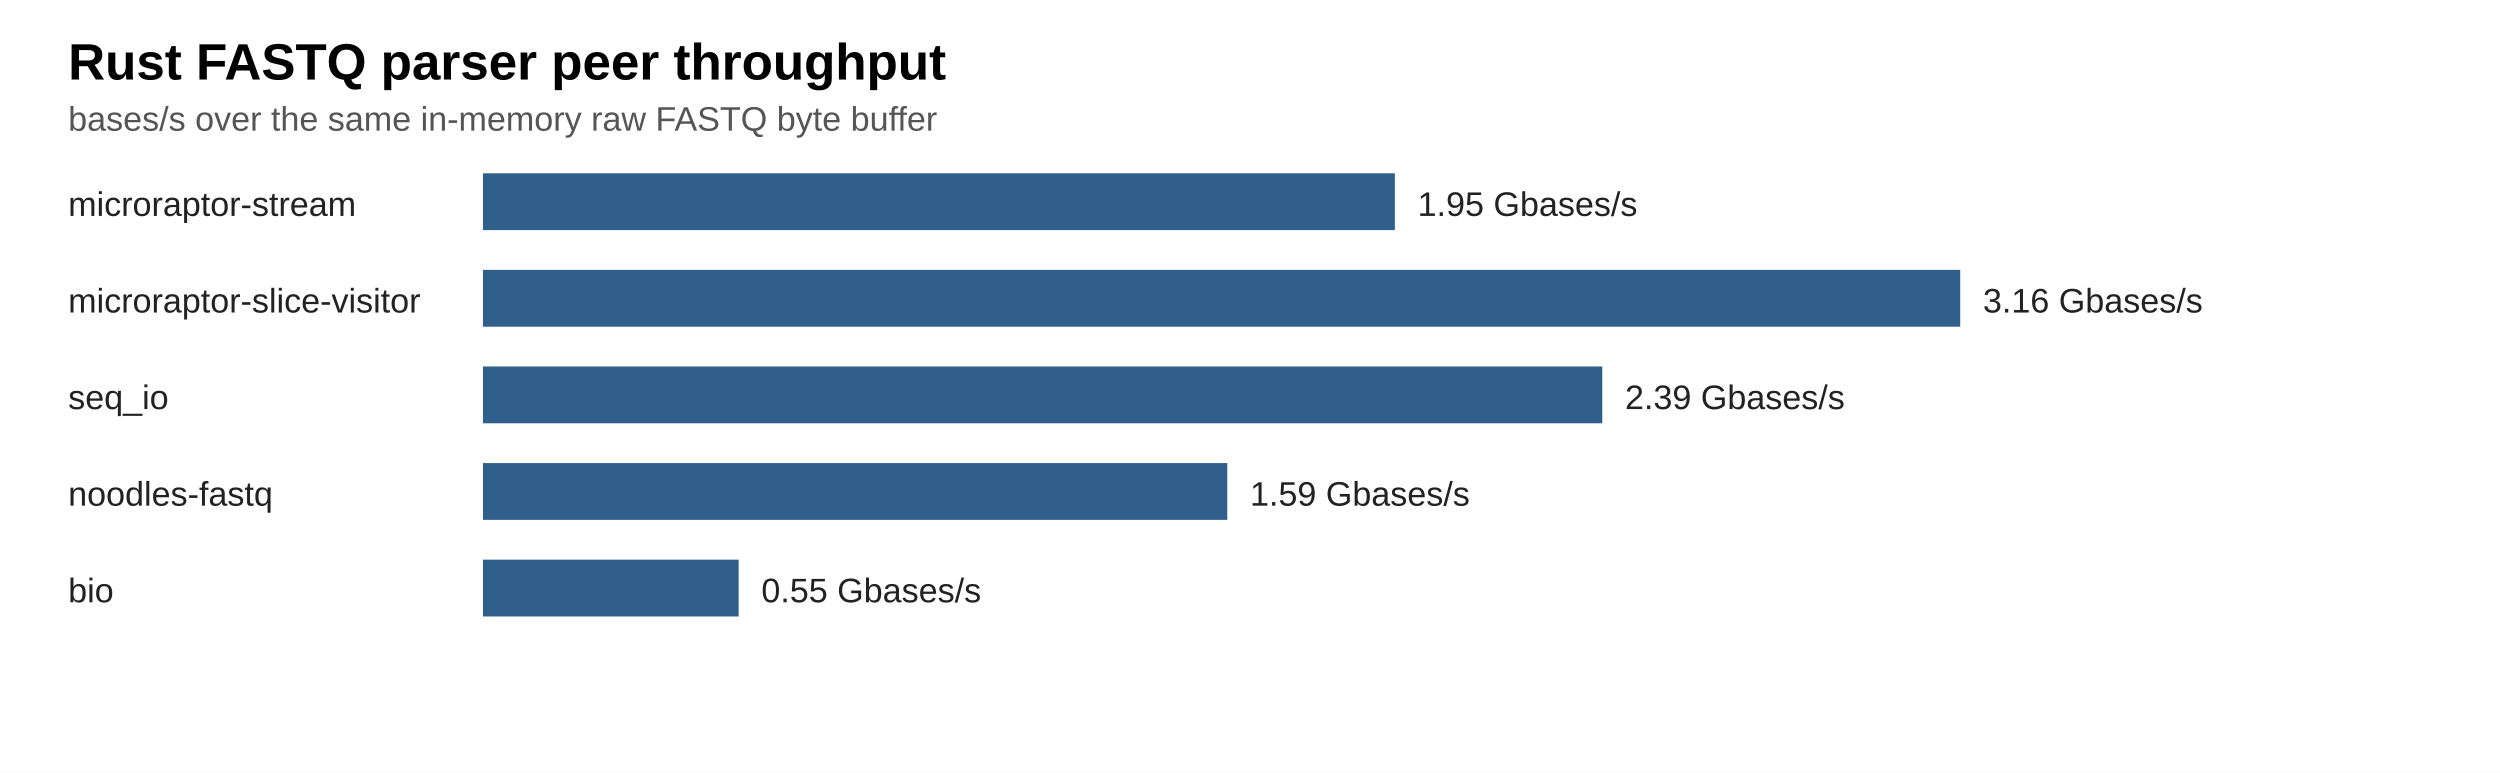
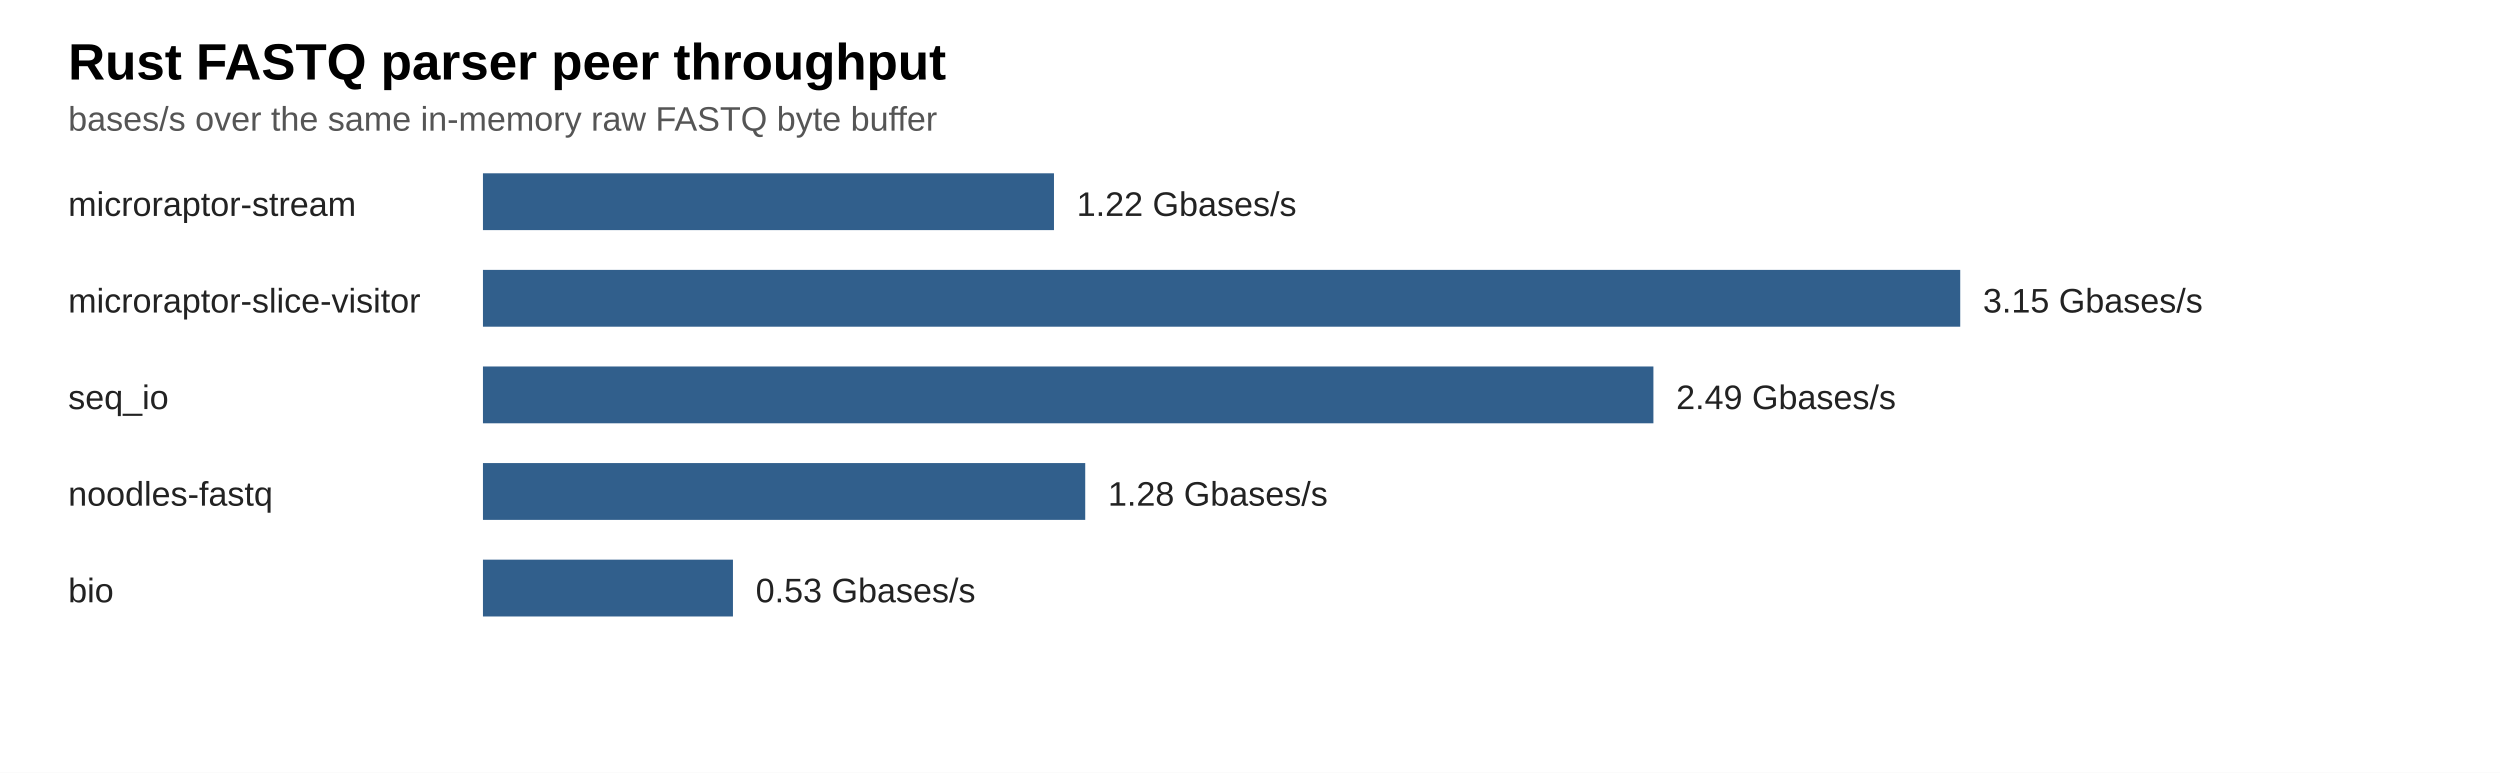
<svg xmlns="http://www.w3.org/2000/svg" width="880" height="272" viewBox="0 0 880 272">
  <rect width="100%" height="100%" fill="white" />
  <text x="24" y="28" font-family="Arial, sans-serif" font-size="18" font-weight="700">Rust FASTQ parser peer throughput</text>
  <text x="24" y="46" font-family="Arial, sans-serif" font-size="12" fill="#555">bases/s over the same in-memory raw FASTQ byte buffer</text>
  <text x="24" y="76" font-family="Arial, sans-serif" font-size="12" fill="#222">microraptor-stream</text>
-   <rect x="170" y="61" width="321" height="20" fill="#315f8c" />
-   <text x="499" y="76" font-family="Arial, sans-serif" font-size="12" fill="#222">1.95 Gbases/s</text>
+   <rect x="170" y="61" width="201" height="20" fill="#315f8c" />
+   <text x="379" y="76" font-family="Arial, sans-serif" font-size="12" fill="#222">1.22 Gbases/s</text>
  <text x="24" y="110" font-family="Arial, sans-serif" font-size="12" fill="#222">microraptor-slice-visitor</text>
  <rect x="170" y="95" width="520" height="20" fill="#315f8c" />
-   <text x="698" y="110" font-family="Arial, sans-serif" font-size="12" fill="#222">3.16 Gbases/s</text>
+   <text x="698" y="110" font-family="Arial, sans-serif" font-size="12" fill="#222">3.15 Gbases/s</text>
  <text x="24" y="144" font-family="Arial, sans-serif" font-size="12" fill="#222">seq_io</text>
-   <rect x="170" y="129" width="394" height="20" fill="#315f8c" />
-   <text x="572" y="144" font-family="Arial, sans-serif" font-size="12" fill="#222">2.39 Gbases/s</text>
+   <rect x="170" y="129" width="412" height="20" fill="#315f8c" />
+   <text x="590" y="144" font-family="Arial, sans-serif" font-size="12" fill="#222">2.49 Gbases/s</text>
  <text x="24" y="178" font-family="Arial, sans-serif" font-size="12" fill="#222">noodles-fastq</text>
-   <rect x="170" y="163" width="262" height="20" fill="#315f8c" />
-   <text x="440" y="178" font-family="Arial, sans-serif" font-size="12" fill="#222">1.59 Gbases/s</text>
+   <rect x="170" y="163" width="212" height="20" fill="#315f8c" />
+   <text x="390" y="178" font-family="Arial, sans-serif" font-size="12" fill="#222">1.28 Gbases/s</text>
  <text x="24" y="212" font-family="Arial, sans-serif" font-size="12" fill="#222">bio</text>
-   <rect x="170" y="197" width="90" height="20" fill="#315f8c" />
-   <text x="268" y="212" font-family="Arial, sans-serif" font-size="12" fill="#222">0.55 Gbases/s</text>
+   <rect x="170" y="197" width="88" height="20" fill="#315f8c" />
+   <text x="266" y="212" font-family="Arial, sans-serif" font-size="12" fill="#222">0.53 Gbases/s</text>
</svg>
